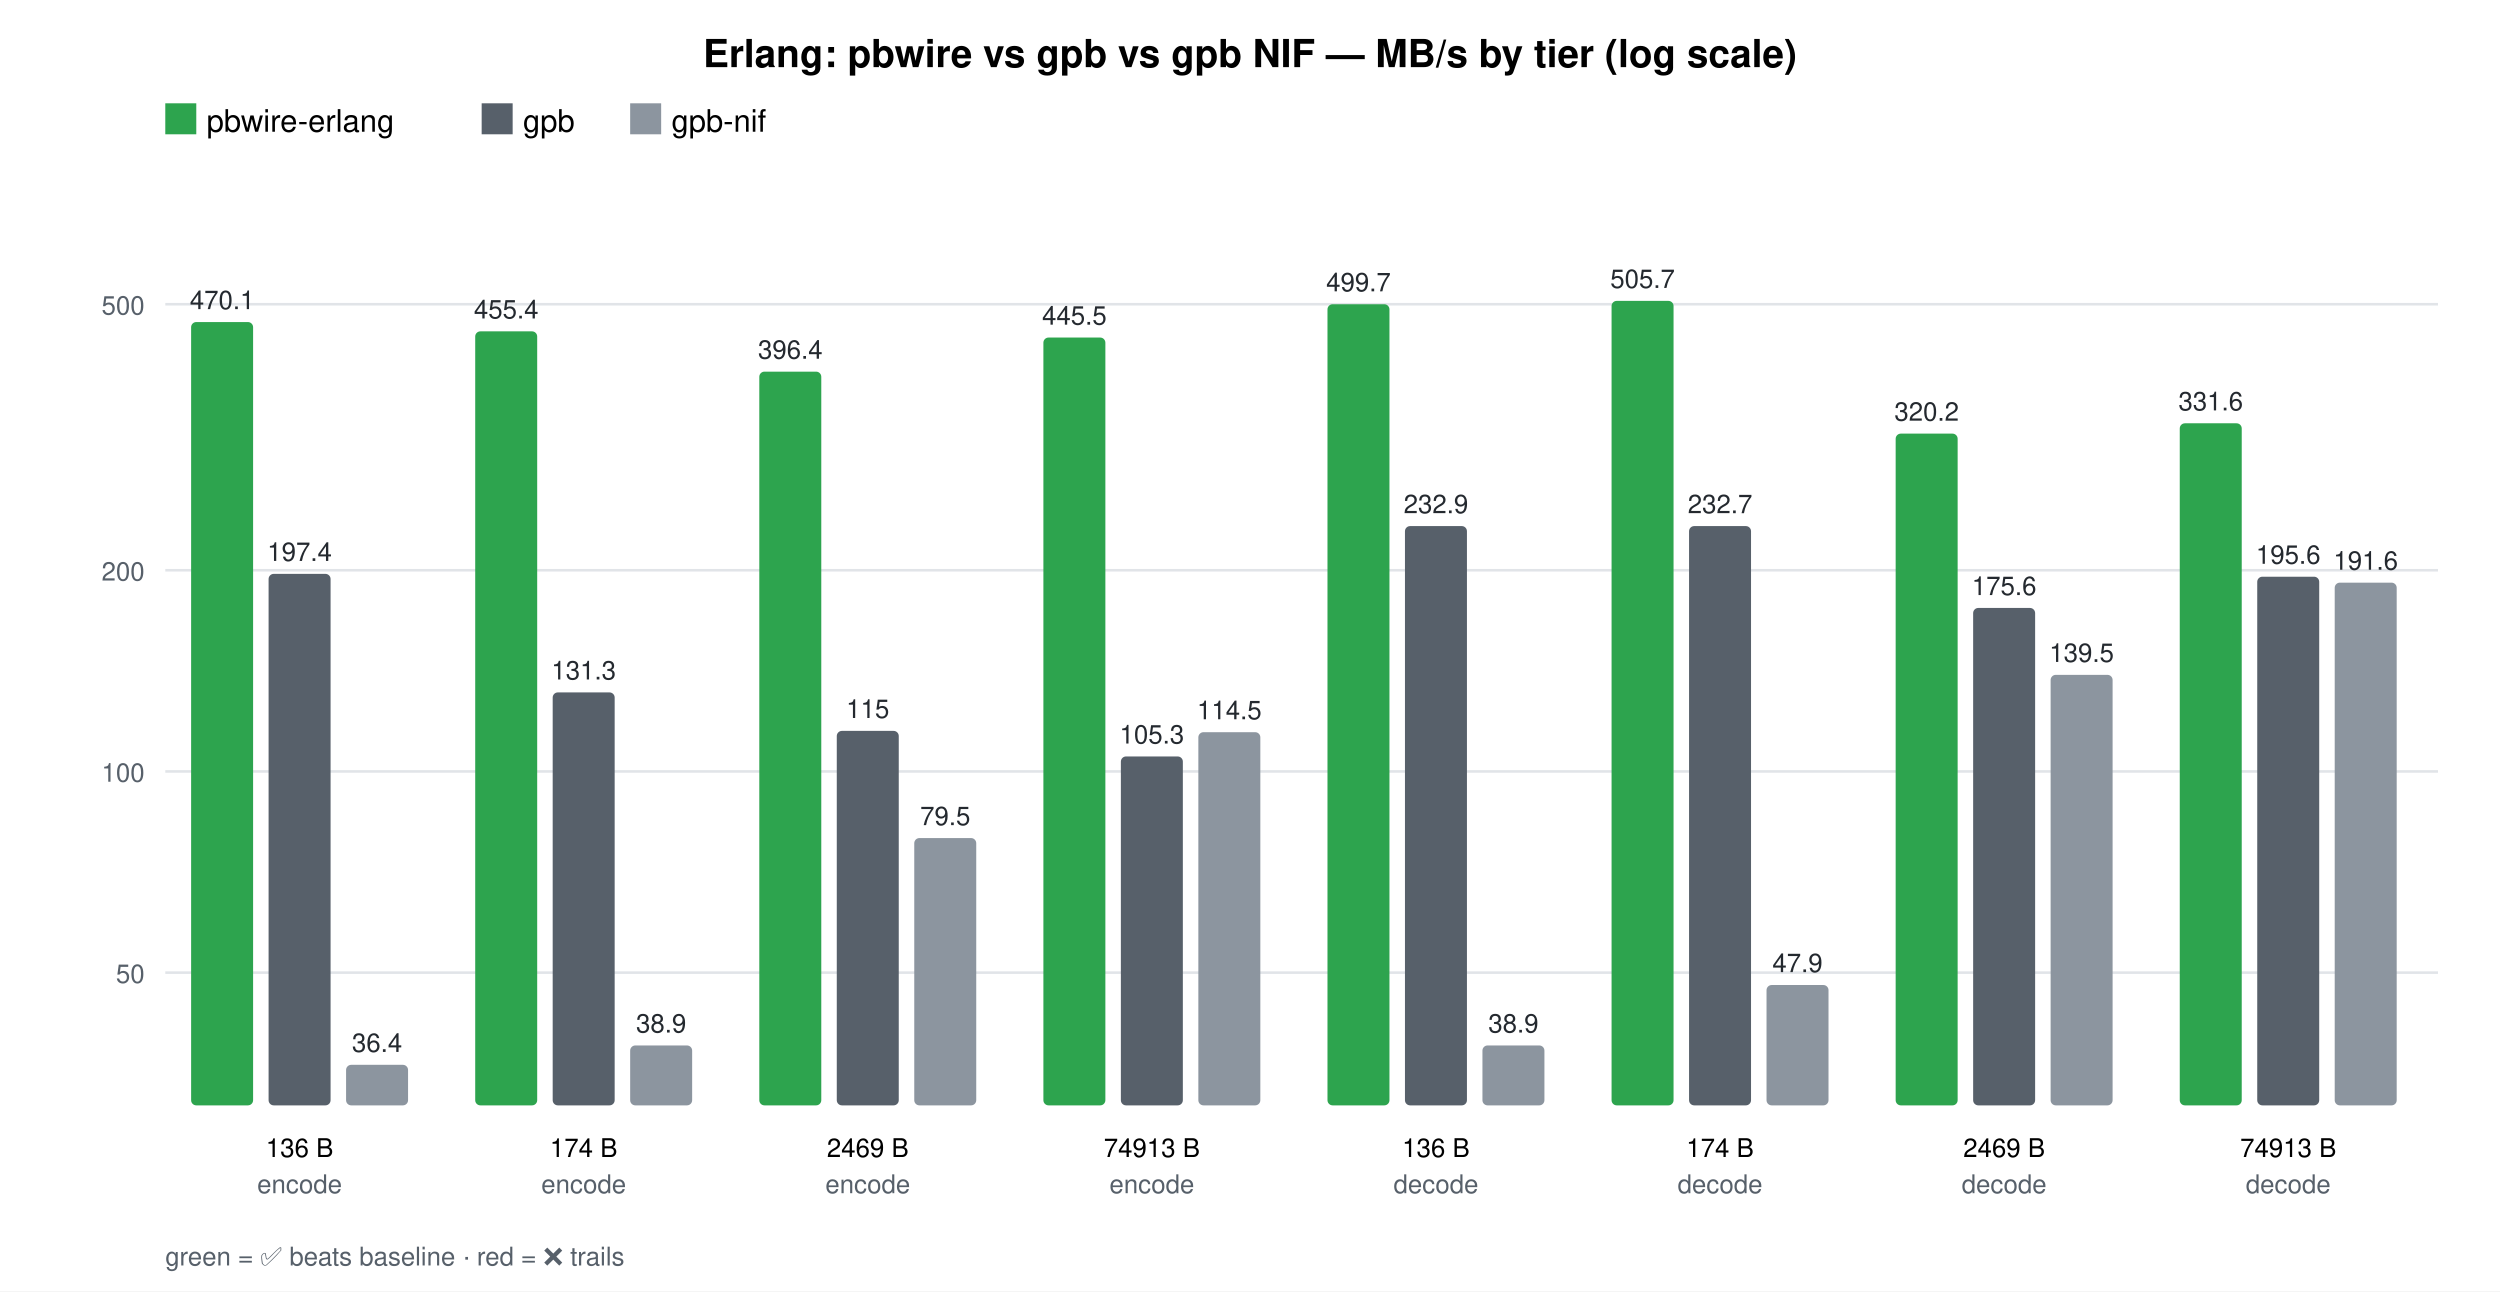
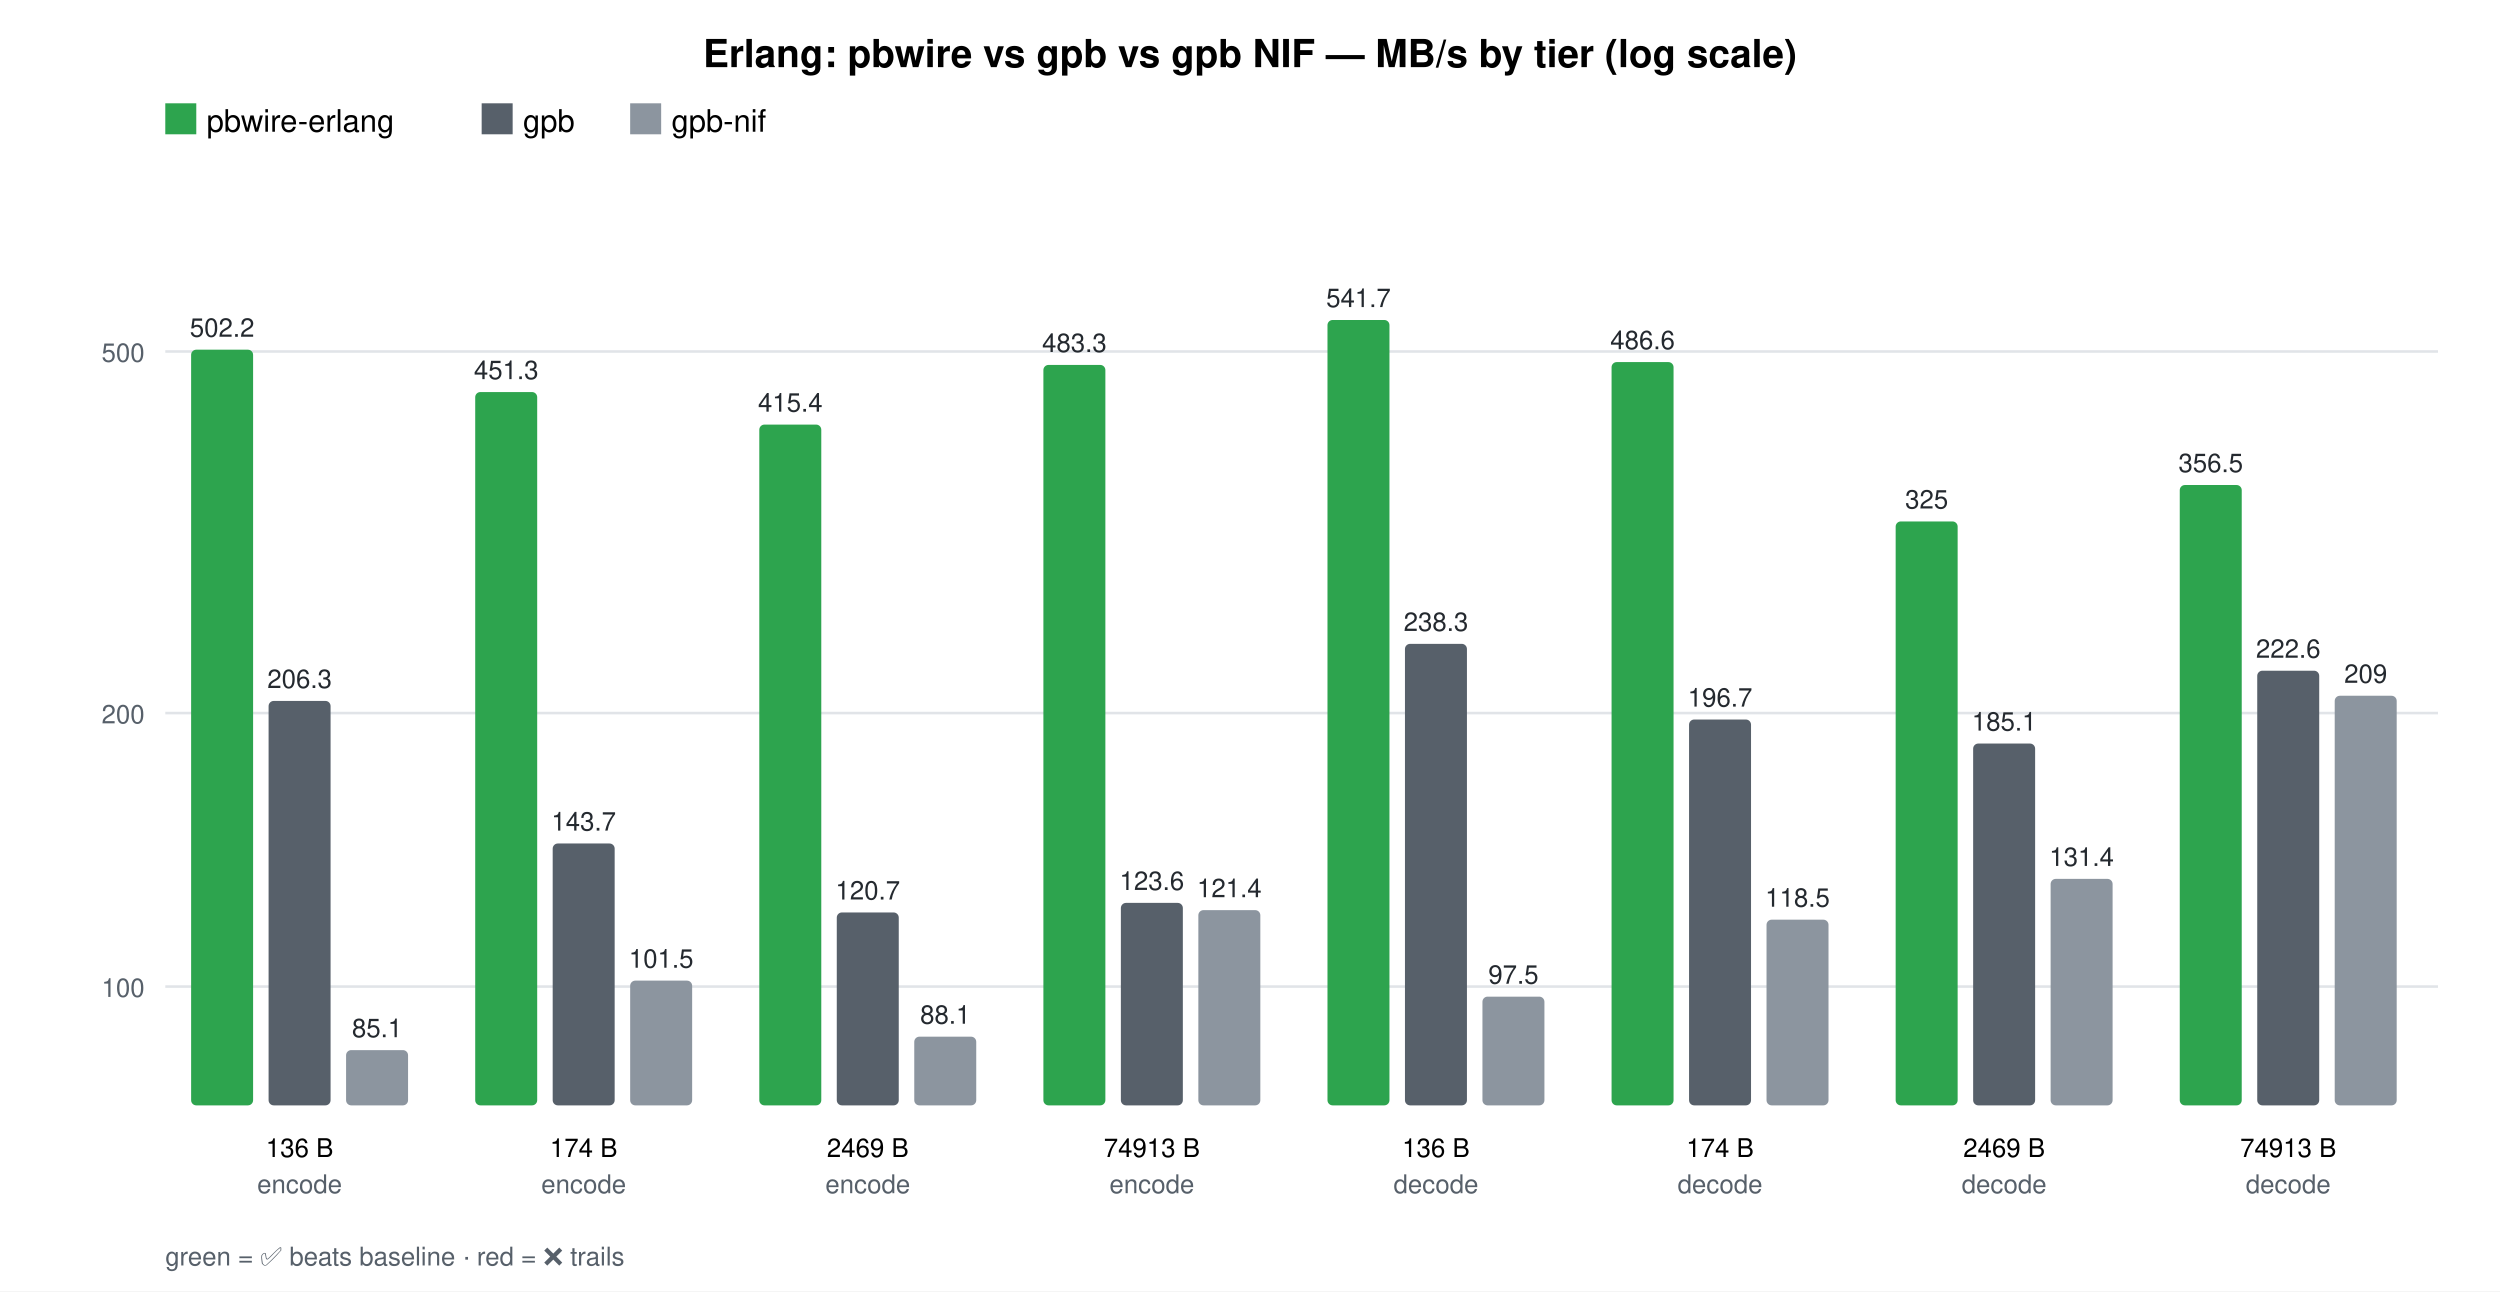
<svg xmlns="http://www.w3.org/2000/svg" width="968" height="500" font-family="Helvetica, Arial, sans-serif">
  <rect width="968" height="500" fill="#ffffff" />
  <text x="484.0" y="26" text-anchor="middle" font-size="15" font-weight="bold">Erlang: pbwire vs gpb vs gpb NIF — MB/s by tier (log scale)</text>
  <rect x="64" y="40" width="12" height="12" fill="#2da44e" />
  <text x="80" y="51" font-size="12">pbwire-erlang</text>
  <rect x="186.5" y="40" width="12" height="12" fill="#57606a" />
  <text x="202.5" y="51" font-size="12">gpb</text>
  <rect x="244.0" y="40" width="12" height="12" fill="#8c959f" />
  <text x="260.0" y="51" font-size="12">gpb-nif</text>
-   <line x1="64" y1="376.6" x2="944" y2="376.6" stroke="#e1e4e8" />
-   <text x="56" y="380.6" text-anchor="end" font-size="10" fill="#57606a">50</text>
-   <line x1="64" y1="298.7" x2="944" y2="298.7" stroke="#e1e4e8" />
-   <text x="56" y="302.7" text-anchor="end" font-size="10" fill="#57606a">100</text>
-   <line x1="64" y1="220.8" x2="944" y2="220.8" stroke="#e1e4e8" />
-   <text x="56" y="224.8" text-anchor="end" font-size="10" fill="#57606a">200</text>
-   <line x1="64" y1="117.8" x2="944" y2="117.8" stroke="#e1e4e8" />
-   <text x="56" y="121.8" text-anchor="end" font-size="10" fill="#57606a">500</text>
+   <line x1="64" y1="382.0" x2="944" y2="382.0" stroke="#e1e4e8" />
+   <text x="56" y="386.0" text-anchor="end" font-size="10" fill="#57606a">100</text>
+   <line x1="64" y1="276.1" x2="944" y2="276.1" stroke="#e1e4e8" />
+   <text x="56" y="280.1" text-anchor="end" font-size="10" fill="#57606a">200</text>
+   <line x1="64" y1="136.1" x2="944" y2="136.1" stroke="#e1e4e8" />
+   <text x="56" y="140.1" text-anchor="end" font-size="10" fill="#57606a">500</text>
  <text x="116.0" y="448" text-anchor="middle" font-size="10">136 B</text>
  <text x="116.0" y="462" text-anchor="middle" font-size="10" fill="#57606a">encode</text>
-   <rect x="74.0" y="124.7" width="24" height="303.3" rx="2" fill="#2da44e" />
-   <text x="86.0" y="119.7" text-anchor="middle" font-size="10" fill="#24292f">470.1</text>
-   <rect x="104.0" y="222.2" width="24" height="205.8" rx="2" fill="#57606a" />
-   <text x="116.0" y="217.2" text-anchor="middle" font-size="10" fill="#24292f">197.4</text>
-   <rect x="134.0" y="412.3" width="24" height="15.7" rx="2" fill="#8c959f" />
-   <text x="146.0" y="407.3" text-anchor="middle" font-size="10" fill="#24292f">36.4</text>
+   <rect x="74.0" y="135.4" width="24" height="292.6" rx="2" fill="#2da44e" />
+   <text x="86.0" y="130.4" text-anchor="middle" font-size="10" fill="#24292f">502.2</text>
+   <rect x="104.0" y="271.4" width="24" height="156.6" rx="2" fill="#57606a" />
+   <text x="116.0" y="266.4" text-anchor="middle" font-size="10" fill="#24292f">206.3</text>
+   <rect x="134.0" y="406.6" width="24" height="21.4" rx="2" fill="#8c959f" />
+   <text x="146.0" y="401.6" text-anchor="middle" font-size="10" fill="#24292f">85.1</text>
  <text x="226.0" y="448" text-anchor="middle" font-size="10">174 B</text>
  <text x="226.0" y="462" text-anchor="middle" font-size="10" fill="#57606a">encode</text>
-   <rect x="184.0" y="128.3" width="24" height="299.7" rx="2" fill="#2da44e" />
-   <text x="196.0" y="123.3" text-anchor="middle" font-size="10" fill="#24292f">455.4</text>
-   <rect x="214.0" y="268.1" width="24" height="159.9" rx="2" fill="#57606a" />
-   <text x="226.0" y="263.1" text-anchor="middle" font-size="10" fill="#24292f">131.3</text>
-   <rect x="244.0" y="404.8" width="24" height="23.2" rx="2" fill="#8c959f" />
-   <text x="256.0" y="399.8" text-anchor="middle" font-size="10" fill="#24292f">38.9</text>
+   <rect x="184.0" y="151.8" width="24" height="276.2" rx="2" fill="#2da44e" />
+   <text x="196.0" y="146.8" text-anchor="middle" font-size="10" fill="#24292f">451.3</text>
+   <rect x="214.0" y="326.6" width="24" height="101.4" rx="2" fill="#57606a" />
+   <text x="226.0" y="321.6" text-anchor="middle" font-size="10" fill="#24292f">143.7</text>
+   <rect x="244.0" y="379.7" width="24" height="48.3" rx="2" fill="#8c959f" />
+   <text x="256.0" y="374.7" text-anchor="middle" font-size="10" fill="#24292f">101.5</text>
  <text x="336.0" y="448" text-anchor="middle" font-size="10">2469 B</text>
  <text x="336.0" y="462" text-anchor="middle" font-size="10" fill="#57606a">encode</text>
-   <rect x="294.0" y="143.9" width="24" height="284.1" rx="2" fill="#2da44e" />
-   <text x="306.0" y="138.9" text-anchor="middle" font-size="10" fill="#24292f">396.4</text>
-   <rect x="324.0" y="283.0" width="24" height="145.0" rx="2" fill="#57606a" />
-   <text x="336.0" y="278.0" text-anchor="middle" font-size="10" fill="#24292f">115</text>
-   <rect x="354.0" y="324.5" width="24" height="103.5" rx="2" fill="#8c959f" />
-   <text x="366.0" y="319.5" text-anchor="middle" font-size="10" fill="#24292f">79.5</text>
+   <rect x="294.0" y="164.4" width="24" height="263.6" rx="2" fill="#2da44e" />
+   <text x="306.0" y="159.4" text-anchor="middle" font-size="10" fill="#24292f">415.4</text>
+   <rect x="324.0" y="353.3" width="24" height="74.7" rx="2" fill="#57606a" />
+   <text x="336.0" y="348.3" text-anchor="middle" font-size="10" fill="#24292f">120.7</text>
+   <rect x="354.0" y="401.4" width="24" height="26.6" rx="2" fill="#8c959f" />
+   <text x="366.0" y="396.4" text-anchor="middle" font-size="10" fill="#24292f">88.1</text>
  <text x="446.0" y="448" text-anchor="middle" font-size="10">74913 B</text>
  <text x="446.0" y="462" text-anchor="middle" font-size="10" fill="#57606a">encode</text>
-   <rect x="404.0" y="130.7" width="24" height="297.3" rx="2" fill="#2da44e" />
-   <text x="416.0" y="125.7" text-anchor="middle" font-size="10" fill="#24292f">445.5</text>
-   <rect x="434.0" y="292.9" width="24" height="135.1" rx="2" fill="#57606a" />
-   <text x="446.0" y="287.9" text-anchor="middle" font-size="10" fill="#24292f">105.3</text>
-   <rect x="464.0" y="283.5" width="24" height="144.5" rx="2" fill="#8c959f" />
-   <text x="476.0" y="278.5" text-anchor="middle" font-size="10" fill="#24292f">114.5</text>
+   <rect x="404.0" y="141.3" width="24" height="286.7" rx="2" fill="#2da44e" />
+   <text x="416.0" y="136.3" text-anchor="middle" font-size="10" fill="#24292f">483.3</text>
+   <rect x="434.0" y="349.6" width="24" height="78.4" rx="2" fill="#57606a" />
+   <text x="446.0" y="344.6" text-anchor="middle" font-size="10" fill="#24292f">123.6</text>
+   <rect x="464.0" y="352.4" width="24" height="75.6" rx="2" fill="#8c959f" />
+   <text x="476.0" y="347.4" text-anchor="middle" font-size="10" fill="#24292f">121.4</text>
  <text x="556.0" y="448" text-anchor="middle" font-size="10">136 B</text>
  <text x="556.0" y="462" text-anchor="middle" font-size="10" fill="#57606a">decode</text>
-   <rect x="514.0" y="117.8" width="24" height="310.2" rx="2" fill="#2da44e" />
-   <text x="526.0" y="112.8" text-anchor="middle" font-size="10" fill="#24292f">499.7</text>
-   <rect x="544.0" y="203.7" width="24" height="224.3" rx="2" fill="#57606a" />
-   <text x="556.0" y="198.7" text-anchor="middle" font-size="10" fill="#24292f">232.9</text>
-   <rect x="574.0" y="404.8" width="24" height="23.2" rx="2" fill="#8c959f" />
-   <text x="586.0" y="399.8" text-anchor="middle" font-size="10" fill="#24292f">38.9</text>
+   <rect x="514.0" y="123.9" width="24" height="304.1" rx="2" fill="#2da44e" />
+   <text x="526.0" y="118.9" text-anchor="middle" font-size="10" fill="#24292f">541.7</text>
+   <rect x="544.0" y="249.3" width="24" height="178.7" rx="2" fill="#57606a" />
+   <text x="556.0" y="244.3" text-anchor="middle" font-size="10" fill="#24292f">238.3</text>
+   <rect x="574.0" y="385.9" width="24" height="42.1" rx="2" fill="#8c959f" />
+   <text x="586.0" y="380.9" text-anchor="middle" font-size="10" fill="#24292f">97.5</text>
  <text x="666.0" y="448" text-anchor="middle" font-size="10">174 B</text>
  <text x="666.0" y="462" text-anchor="middle" font-size="10" fill="#57606a">decode</text>
-   <rect x="624.0" y="116.5" width="24" height="311.5" rx="2" fill="#2da44e" />
-   <text x="636.0" y="111.5" text-anchor="middle" font-size="10" fill="#24292f">505.7</text>
-   <rect x="654.0" y="203.7" width="24" height="224.3" rx="2" fill="#57606a" />
-   <text x="666.0" y="198.7" text-anchor="middle" font-size="10" fill="#24292f">232.7</text>
-   <rect x="684.0" y="381.4" width="24" height="46.6" rx="2" fill="#8c959f" />
-   <text x="696.0" y="376.4" text-anchor="middle" font-size="10" fill="#24292f">47.9</text>
+   <rect x="624.0" y="140.2" width="24" height="287.8" rx="2" fill="#2da44e" />
+   <text x="636.0" y="135.2" text-anchor="middle" font-size="10" fill="#24292f">486.6</text>
+   <rect x="654.0" y="278.6" width="24" height="149.4" rx="2" fill="#57606a" />
+   <text x="666.0" y="273.6" text-anchor="middle" font-size="10" fill="#24292f">196.7</text>
+   <rect x="684.0" y="356.1" width="24" height="71.9" rx="2" fill="#8c959f" />
+   <text x="696.0" y="351.1" text-anchor="middle" font-size="10" fill="#24292f">118.5</text>
  <text x="776.0" y="448" text-anchor="middle" font-size="10">2469 B</text>
  <text x="776.0" y="462" text-anchor="middle" font-size="10" fill="#57606a">decode</text>
-   <rect x="734.0" y="167.9" width="24" height="260.1" rx="2" fill="#2da44e" />
-   <text x="746.0" y="162.9" text-anchor="middle" font-size="10" fill="#24292f">320.2</text>
-   <rect x="764.0" y="235.4" width="24" height="192.6" rx="2" fill="#57606a" />
-   <text x="776.0" y="230.4" text-anchor="middle" font-size="10" fill="#24292f">175.6</text>
-   <rect x="794.0" y="261.3" width="24" height="166.7" rx="2" fill="#8c959f" />
-   <text x="806.0" y="256.3" text-anchor="middle" font-size="10" fill="#24292f">139.5</text>
+   <rect x="734.0" y="201.9" width="24" height="226.1" rx="2" fill="#2da44e" />
+   <text x="746.0" y="196.9" text-anchor="middle" font-size="10" fill="#24292f">325</text>
+   <rect x="764.0" y="287.9" width="24" height="140.1" rx="2" fill="#57606a" />
+   <text x="776.0" y="282.9" text-anchor="middle" font-size="10" fill="#24292f">185.1</text>
+   <rect x="794.0" y="340.3" width="24" height="87.7" rx="2" fill="#8c959f" />
+   <text x="806.0" y="335.3" text-anchor="middle" font-size="10" fill="#24292f">131.4</text>
  <text x="886.0" y="448" text-anchor="middle" font-size="10">74913 B</text>
  <text x="886.0" y="462" text-anchor="middle" font-size="10" fill="#57606a">decode</text>
-   <rect x="844.0" y="163.9" width="24" height="264.1" rx="2" fill="#2da44e" />
-   <text x="856.0" y="158.9" text-anchor="middle" font-size="10" fill="#24292f">331.6</text>
-   <rect x="874.0" y="223.3" width="24" height="204.7" rx="2" fill="#57606a" />
-   <text x="886.0" y="218.3" text-anchor="middle" font-size="10" fill="#24292f">195.6</text>
-   <rect x="904.0" y="225.6" width="24" height="202.4" rx="2" fill="#8c959f" />
-   <text x="916.0" y="220.6" text-anchor="middle" font-size="10" fill="#24292f">191.6</text>
+   <rect x="844.0" y="187.8" width="24" height="240.2" rx="2" fill="#2da44e" />
+   <text x="856.0" y="182.8" text-anchor="middle" font-size="10" fill="#24292f">356.5</text>
+   <rect x="874.0" y="259.7" width="24" height="168.3" rx="2" fill="#57606a" />
+   <text x="886.0" y="254.7" text-anchor="middle" font-size="10" fill="#24292f">222.6</text>
+   <rect x="904.0" y="269.4" width="24" height="158.6" rx="2" fill="#8c959f" />
+   <text x="916.0" y="264.4" text-anchor="middle" font-size="10" fill="#24292f">209</text>
  <text x="64" y="490" font-size="10" fill="#57606a">green = ✅ beats baseline · red = ❌ trails</text>
</svg>
